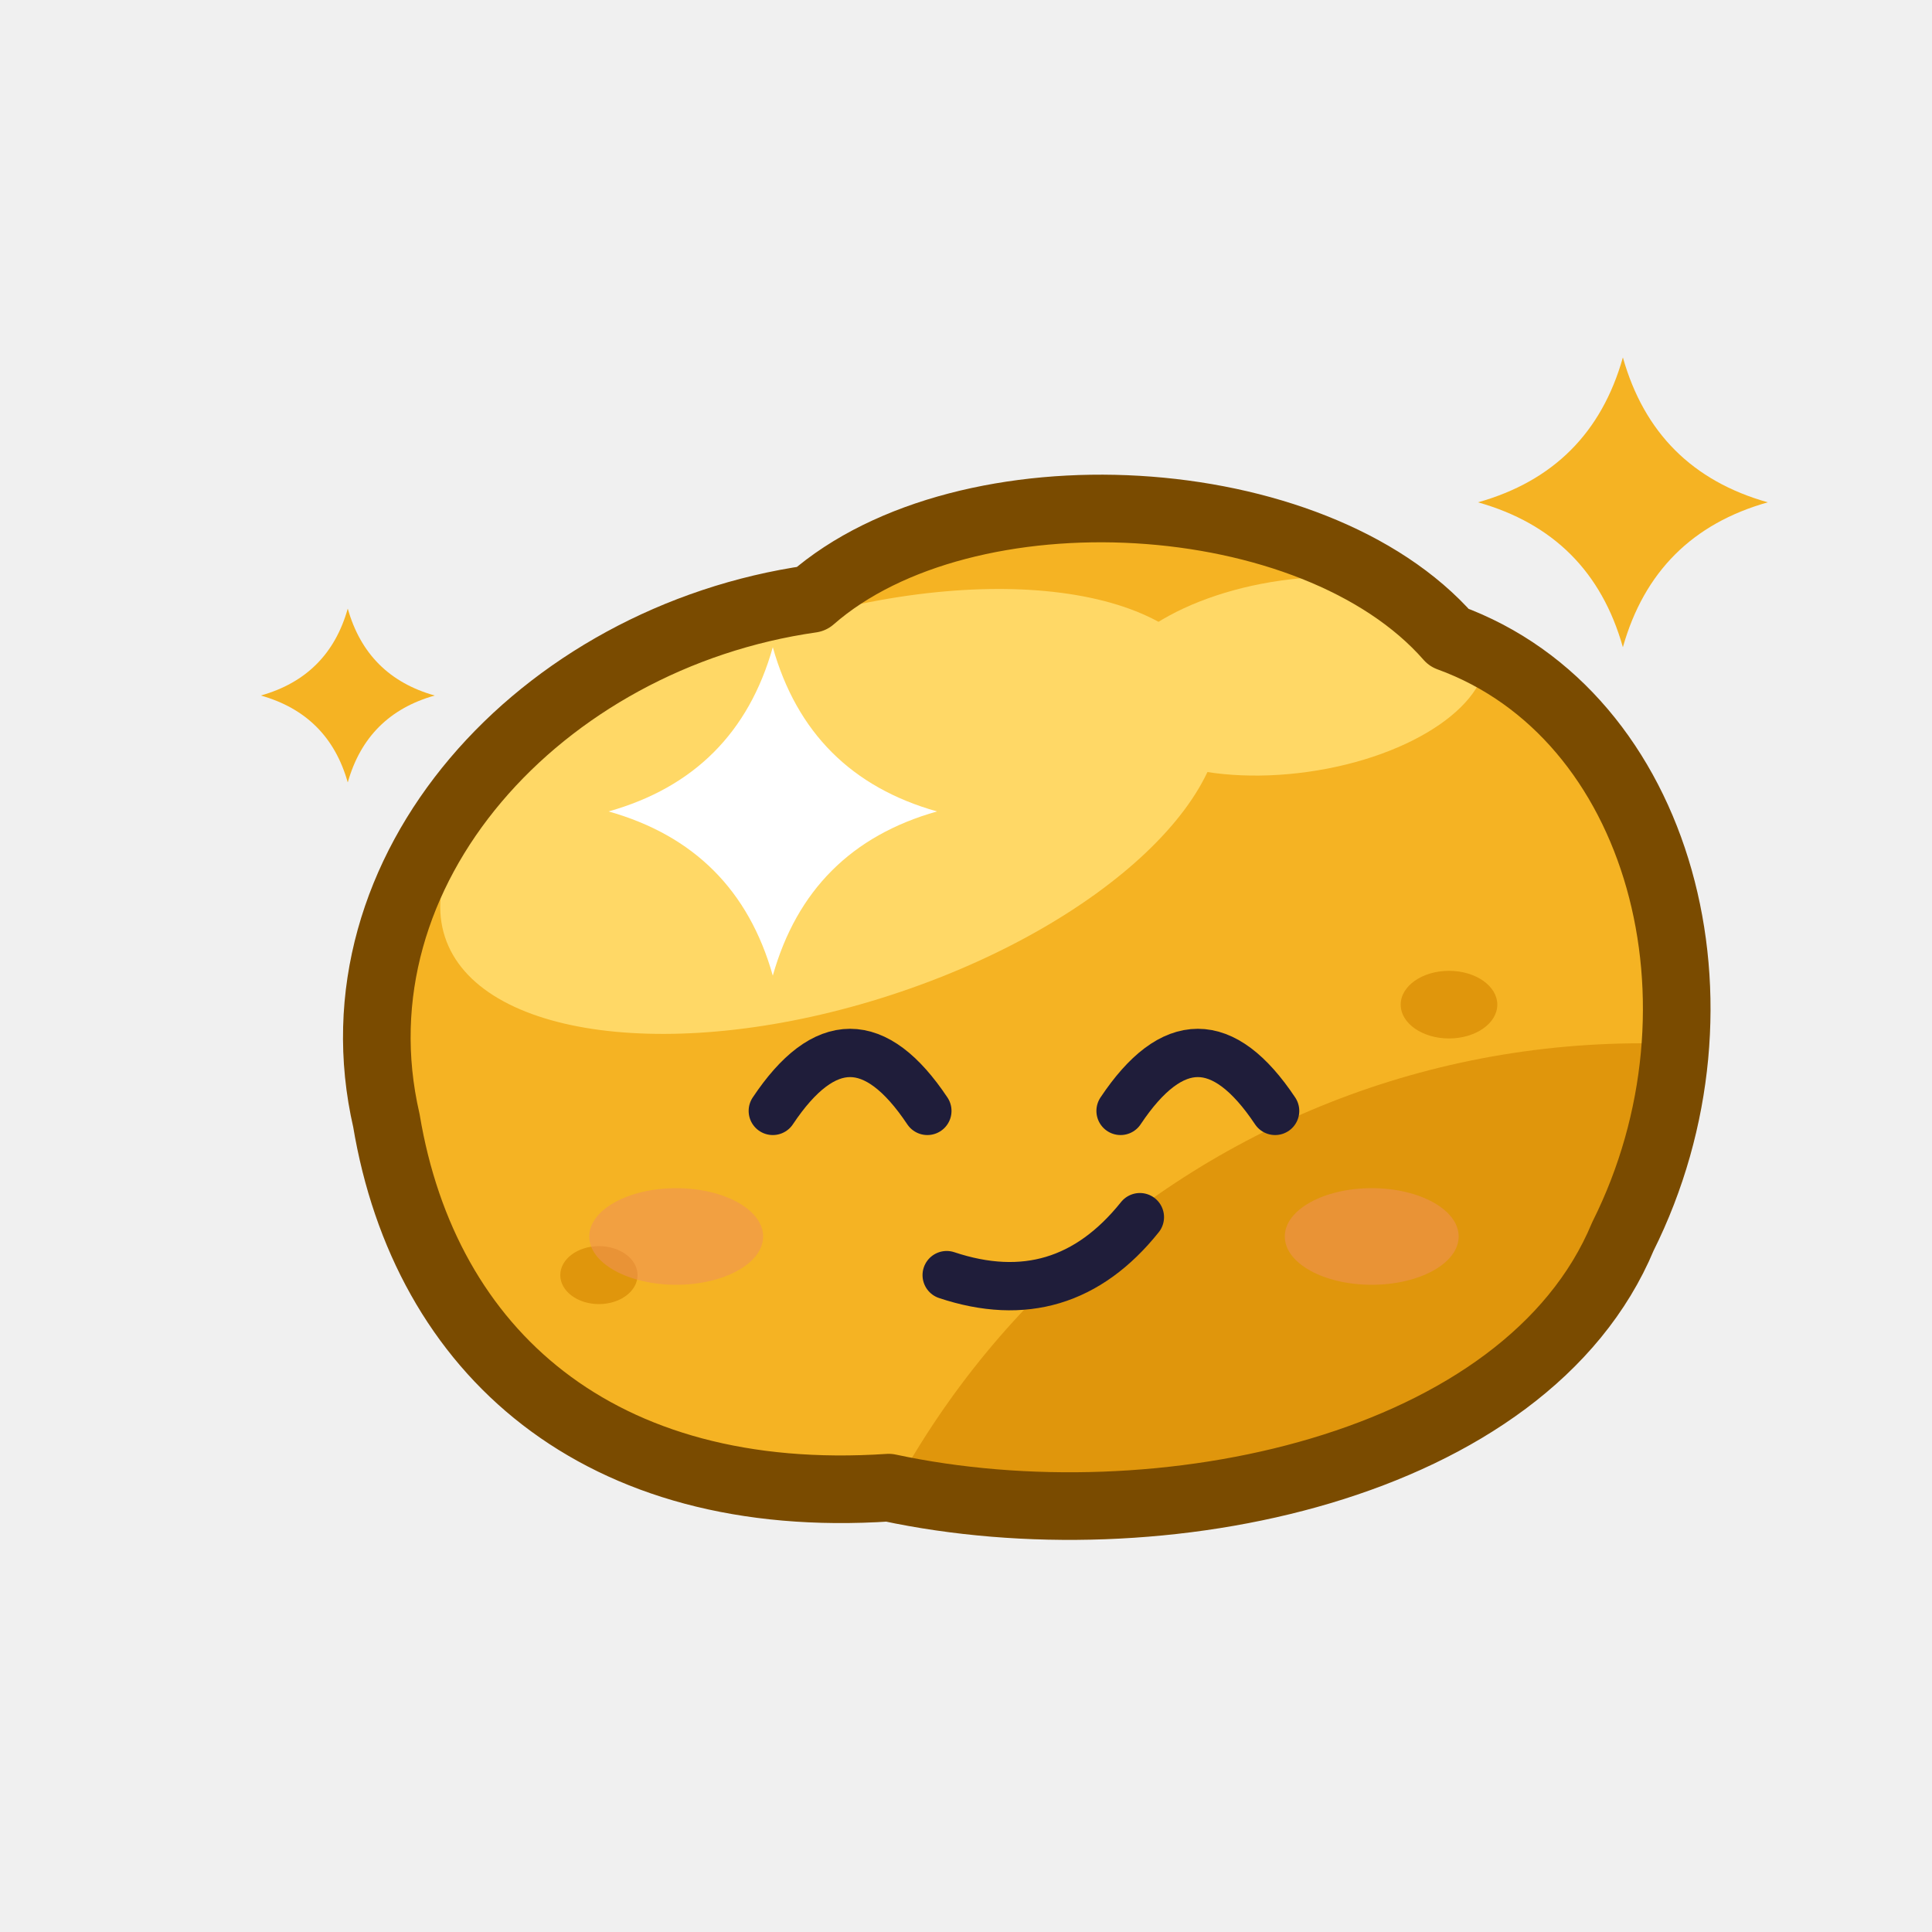
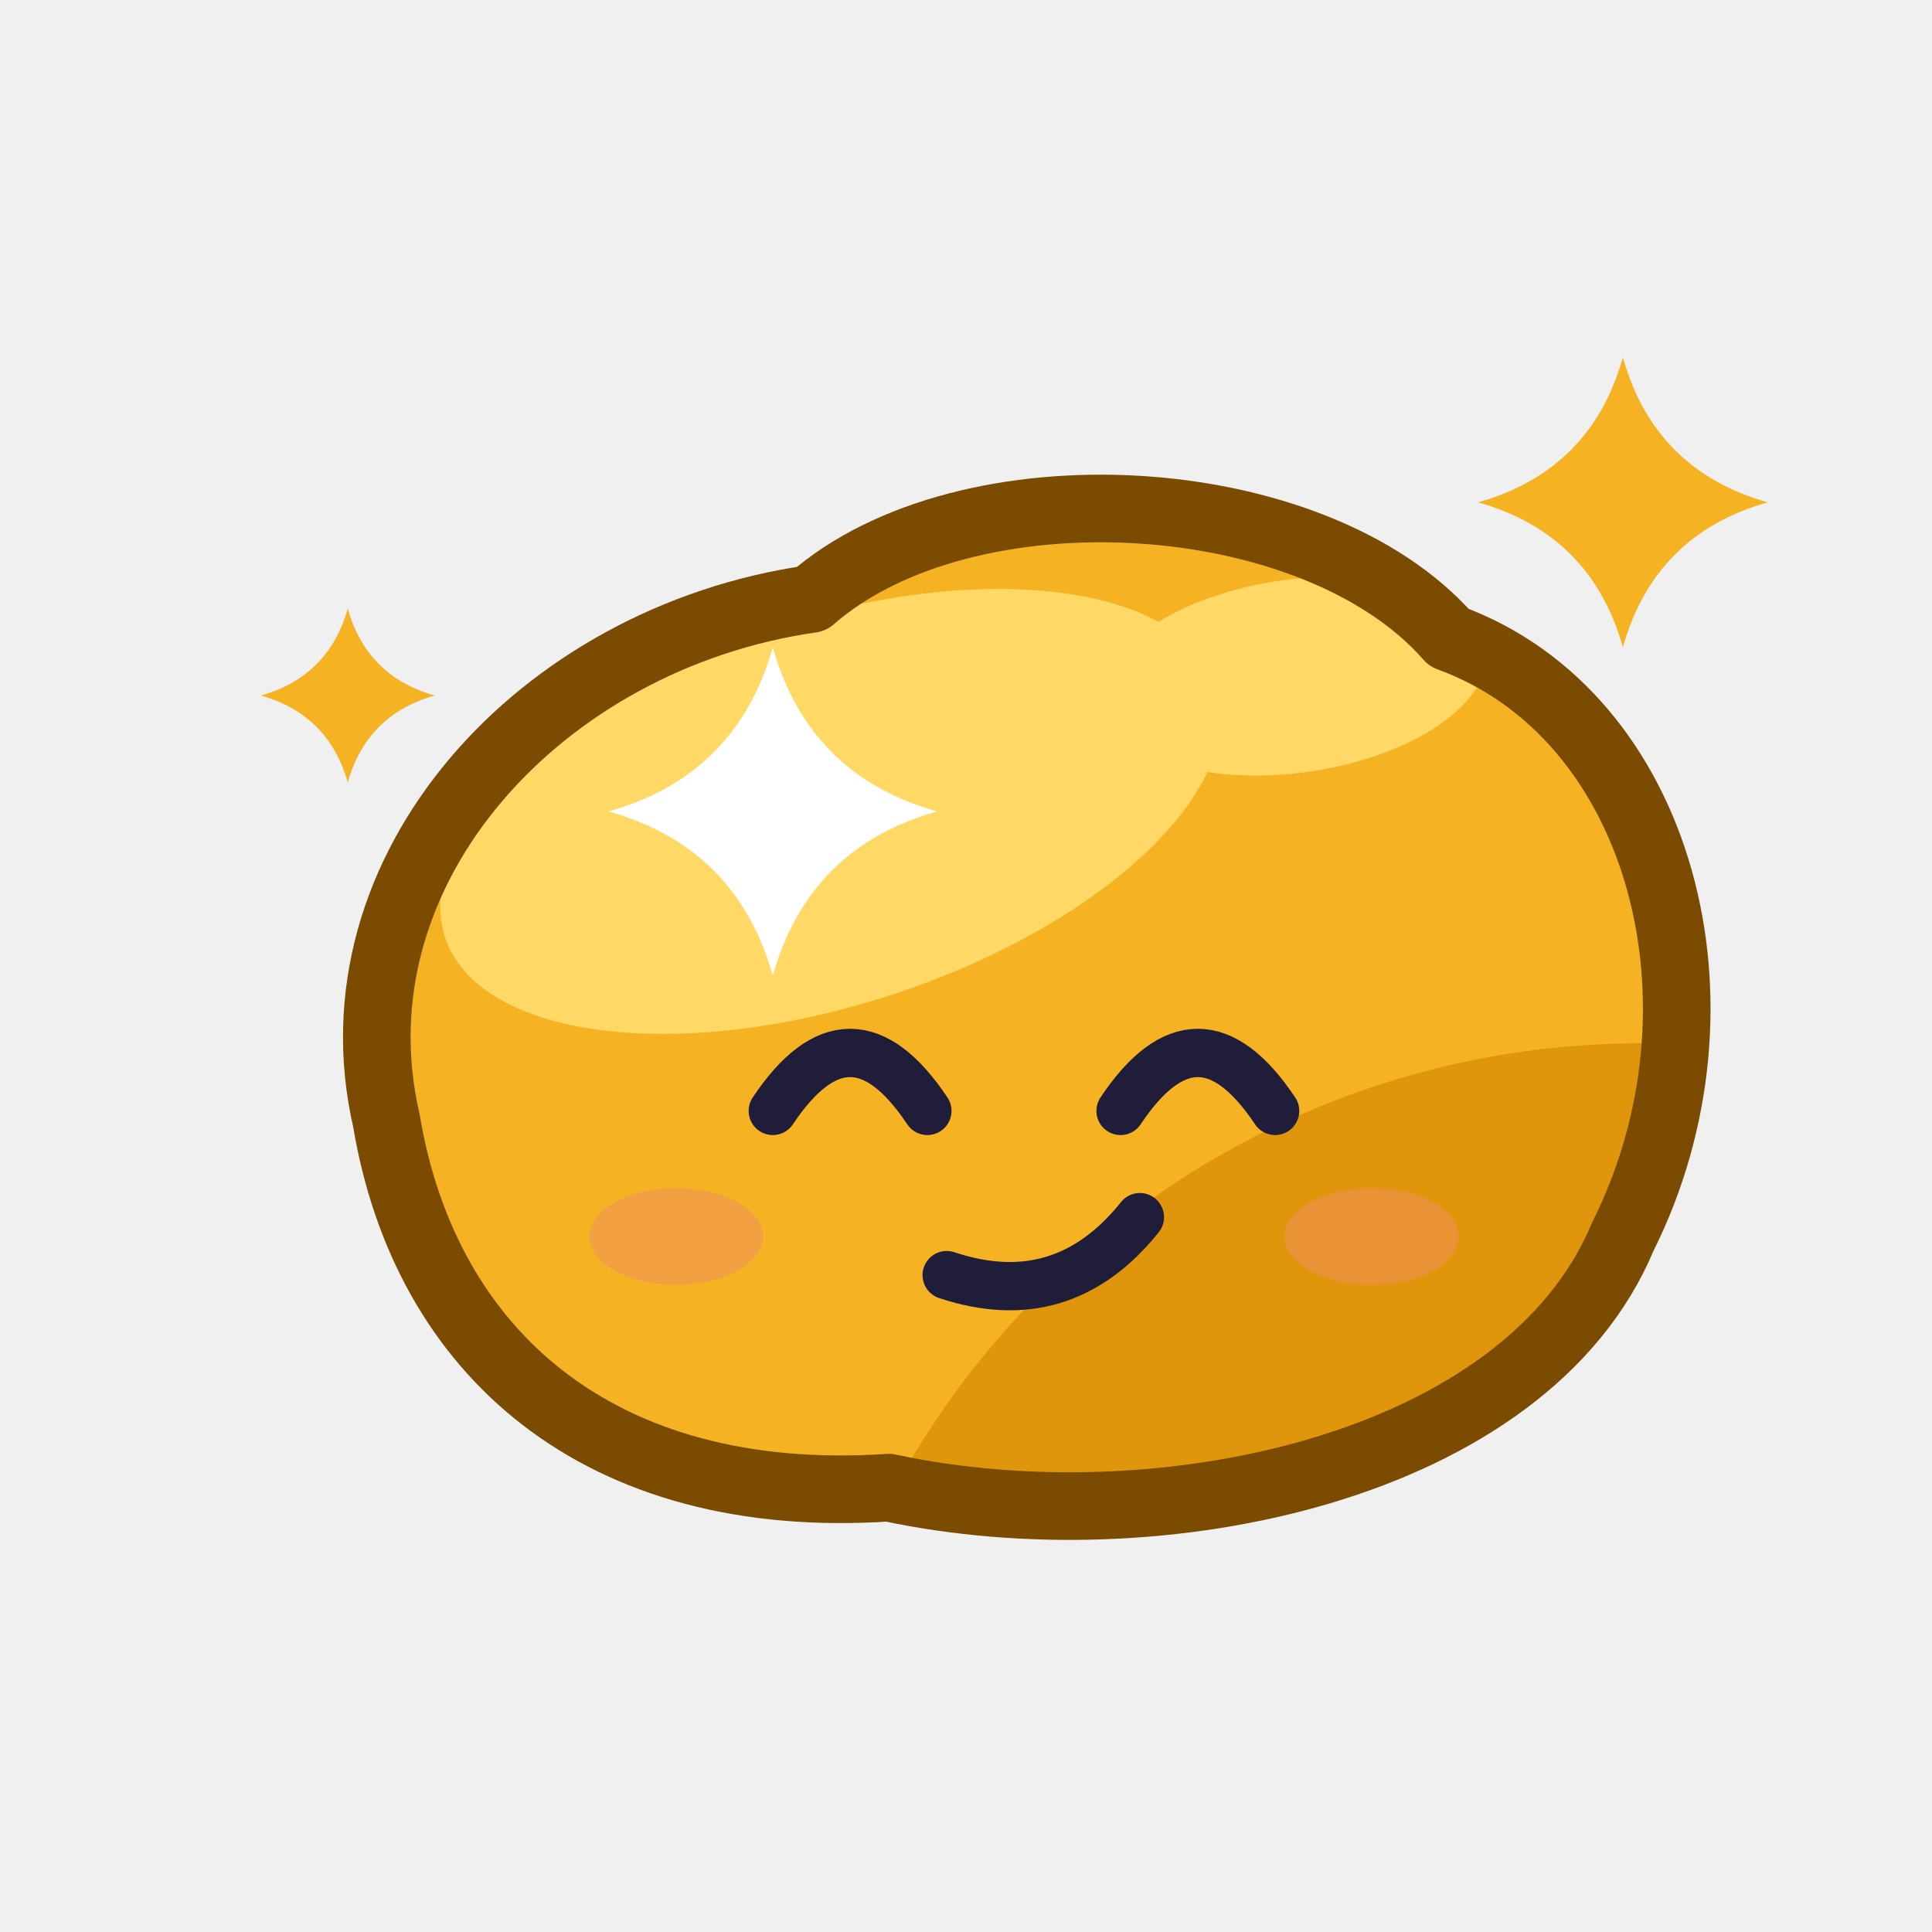
<svg xmlns="http://www.w3.org/2000/svg" viewBox="0 0 200 200" role="img" aria-label="Pépite fière">
  <defs>
    <clipPath id="cp-fiere">
      <path d="M40,116 C34,90 56,66 84,62 C100,48 136,50 150,66 C172,74 180,104 168,128 C158,152 120,160 92,154 C62,156 44,140 40,116 Z" />
    </clipPath>
  </defs>
  <path d="M40,116 C34,90 56,66 84,62 C100,48 136,50 150,66 C172,74 180,104 168,128 C158,152 120,160 92,154 C62,156 44,140 40,116 Z" fill="#F5B323" />
  <g clip-path="url(#cp-fiere)">
    <circle cx="170" cy="196" r="88" fill="#E0960C" />
    <ellipse cx="86" cy="84" rx="42" ry="20" transform="rotate(-18 86 84)" fill="#FFD866" />
    <ellipse cx="134" cy="70" rx="20" ry="10" transform="rotate(-8 134 70)" fill="#FFD866" />
-     <ellipse cx="150" cy="104" rx="5" ry="3.5" fill="#E0960C" />
-     <ellipse cx="62" cy="132" rx="4" ry="3" fill="#E0960C" />
  </g>
  <path d="M40,116 C34,90 56,66 84,62 C100,48 136,50 150,66 C172,74 180,104 168,128 C158,152 120,160 92,154 C62,156 44,140 40,116 Z" fill="none" stroke="#7A4B00" stroke-width="7" stroke-linejoin="round" />
  <path d="M80,67 Q83.74,80.26 97,84 Q83.74,87.74 80,101 Q76.26,87.74 63,84 Q76.26,80.26 80,67 Z" fill="#fff" />
  <path d="M80,115 Q88,103 96,115" stroke="#1F1D3A" stroke-width="5" stroke-linecap="round" fill="none" />
  <path d="M116,115 Q124,103 132,115" stroke="#1F1D3A" stroke-width="5" stroke-linecap="round" fill="none" />
  <path d="M98,132 Q110,136 118,126" stroke="#1F1D3A" stroke-width="5" stroke-linecap="round" stroke-linejoin="round" fill="none" />
  <ellipse cx="70" cy="128" rx="9" ry="5" fill="#F0905A" opacity="0.55" />
  <ellipse cx="142" cy="128" rx="9" ry="5" fill="#F0905A" opacity="0.55" />
  <path d="M168,37 Q171.3,48.7 183,52 Q171.3,55.3 168,67 Q164.7,55.3 153,52 Q164.7,48.7 168,37 Z" fill="#F5B323" />
  <path d="M36,63 Q37.98,70.02 45,72 Q37.98,73.98 36,81 Q34.02,73.98 27,72 Q34.02,70.02 36,63 Z" fill="#F5B323" />
</svg>
